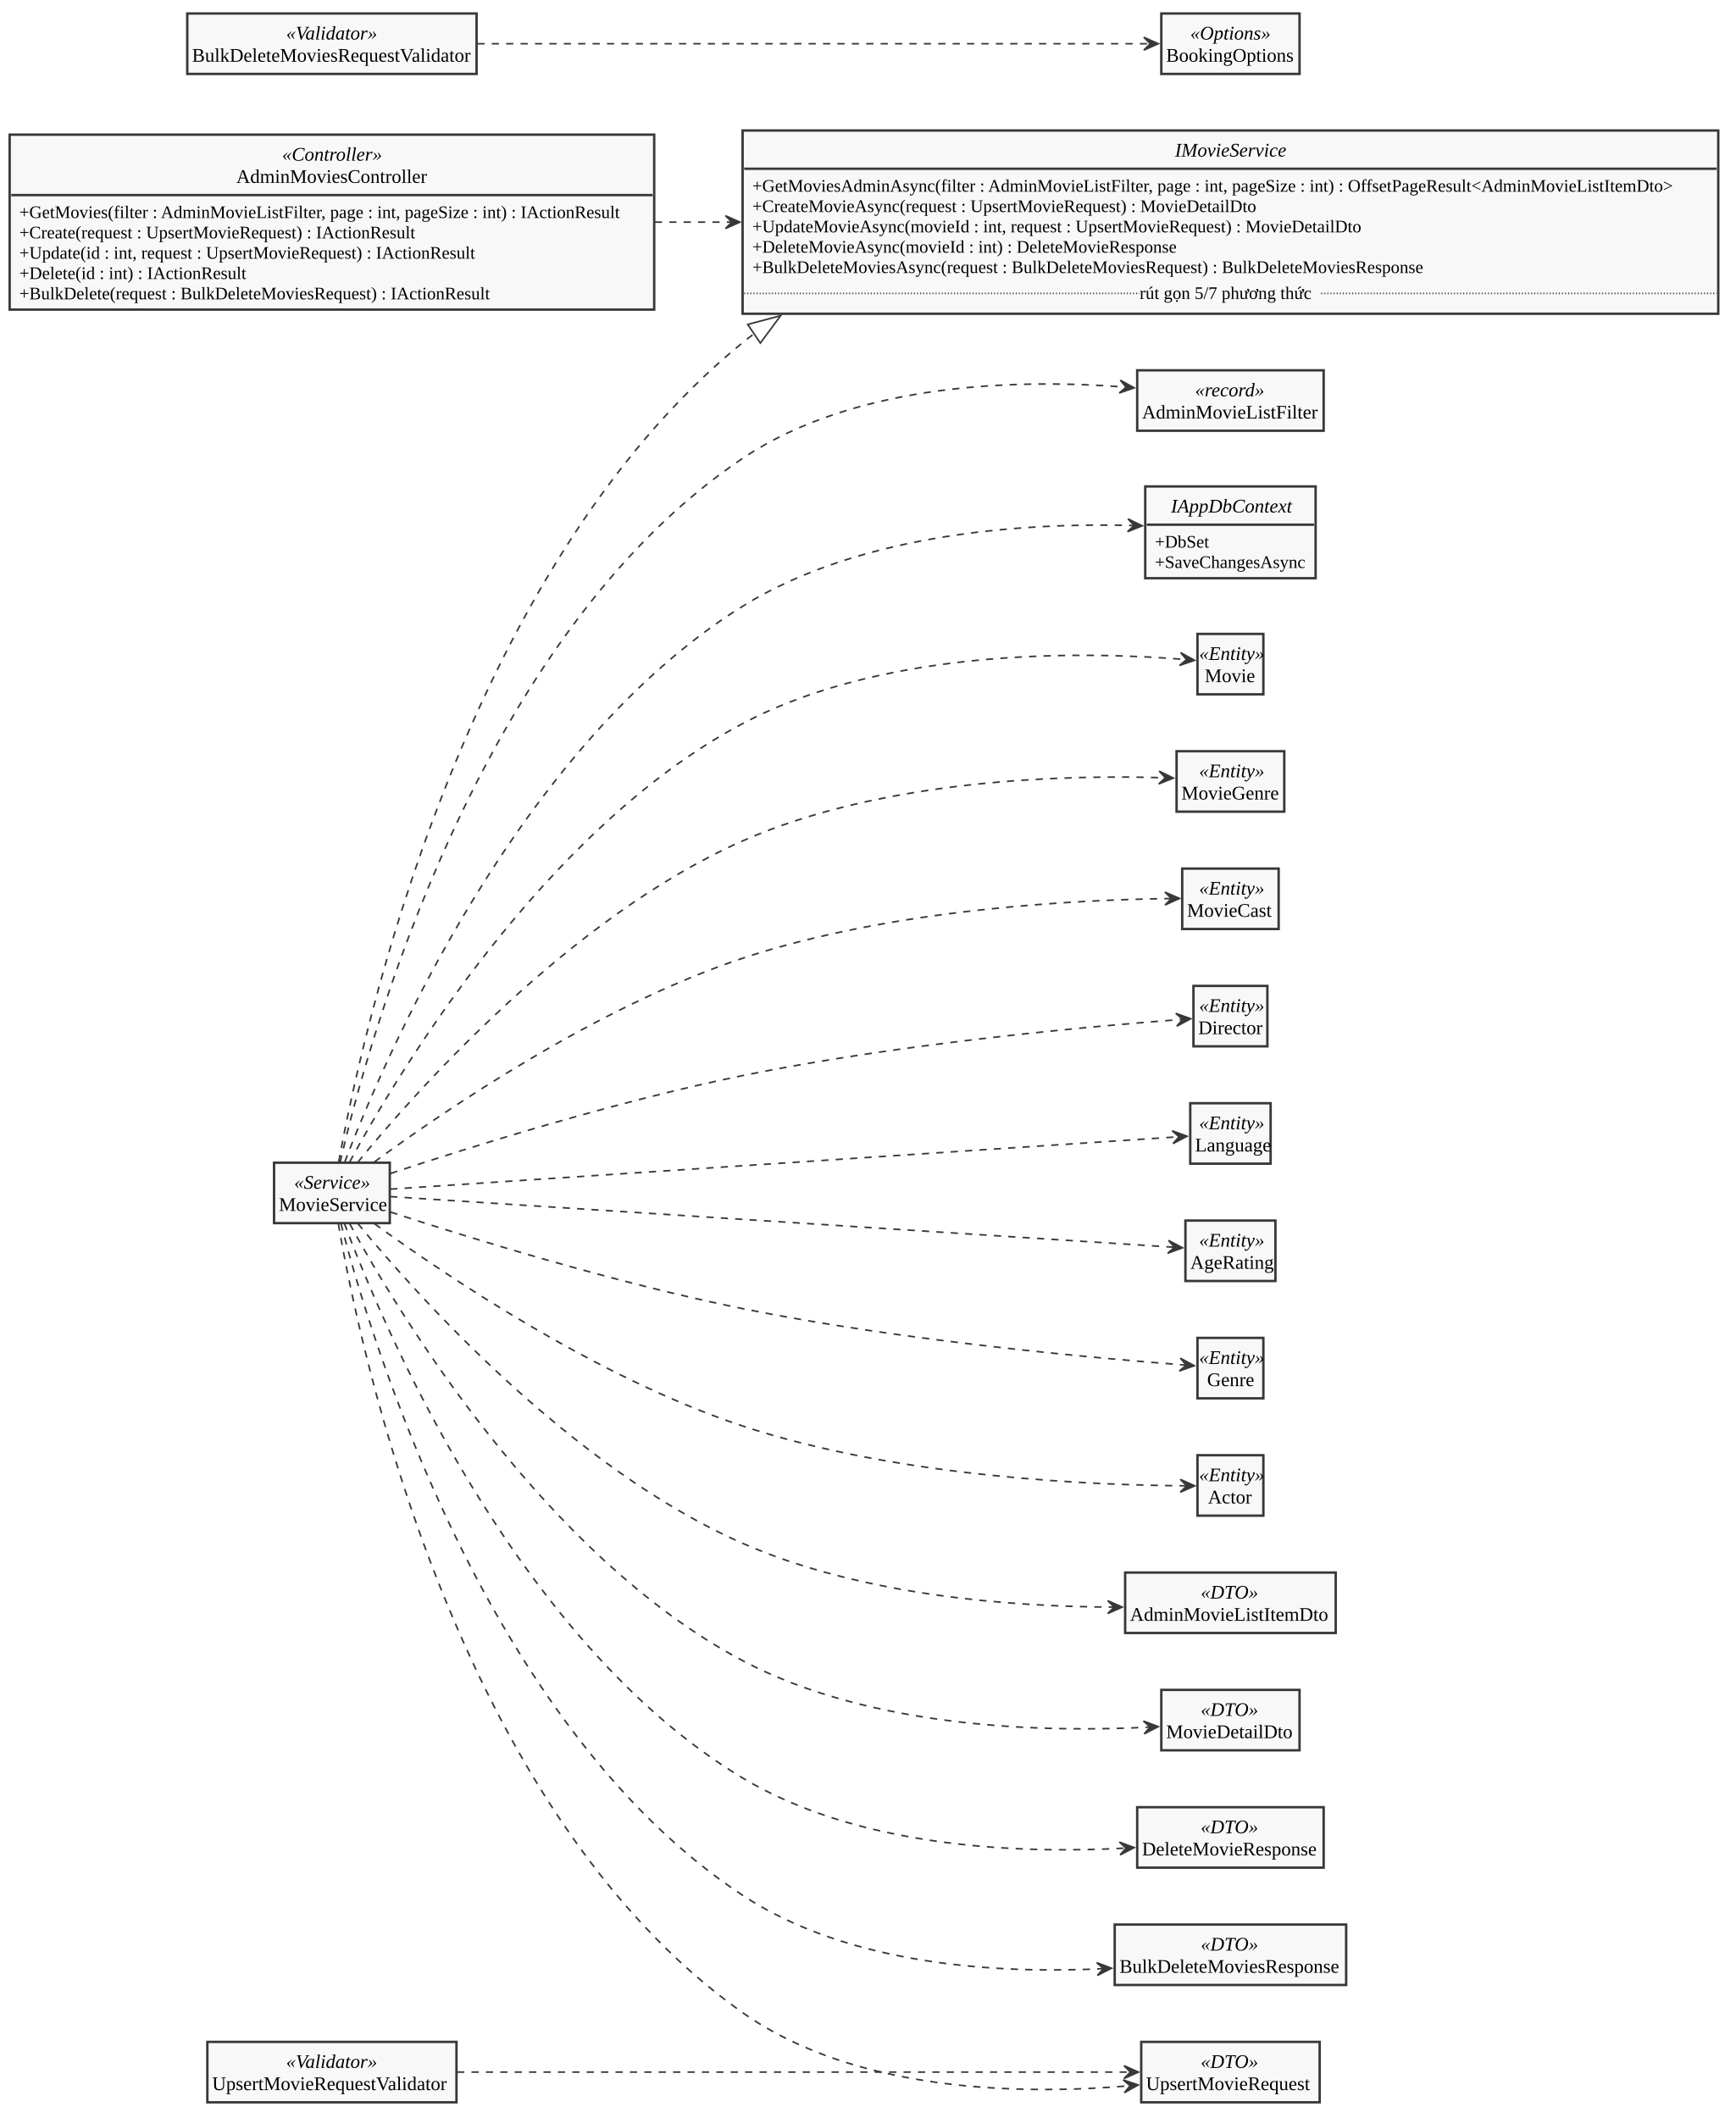
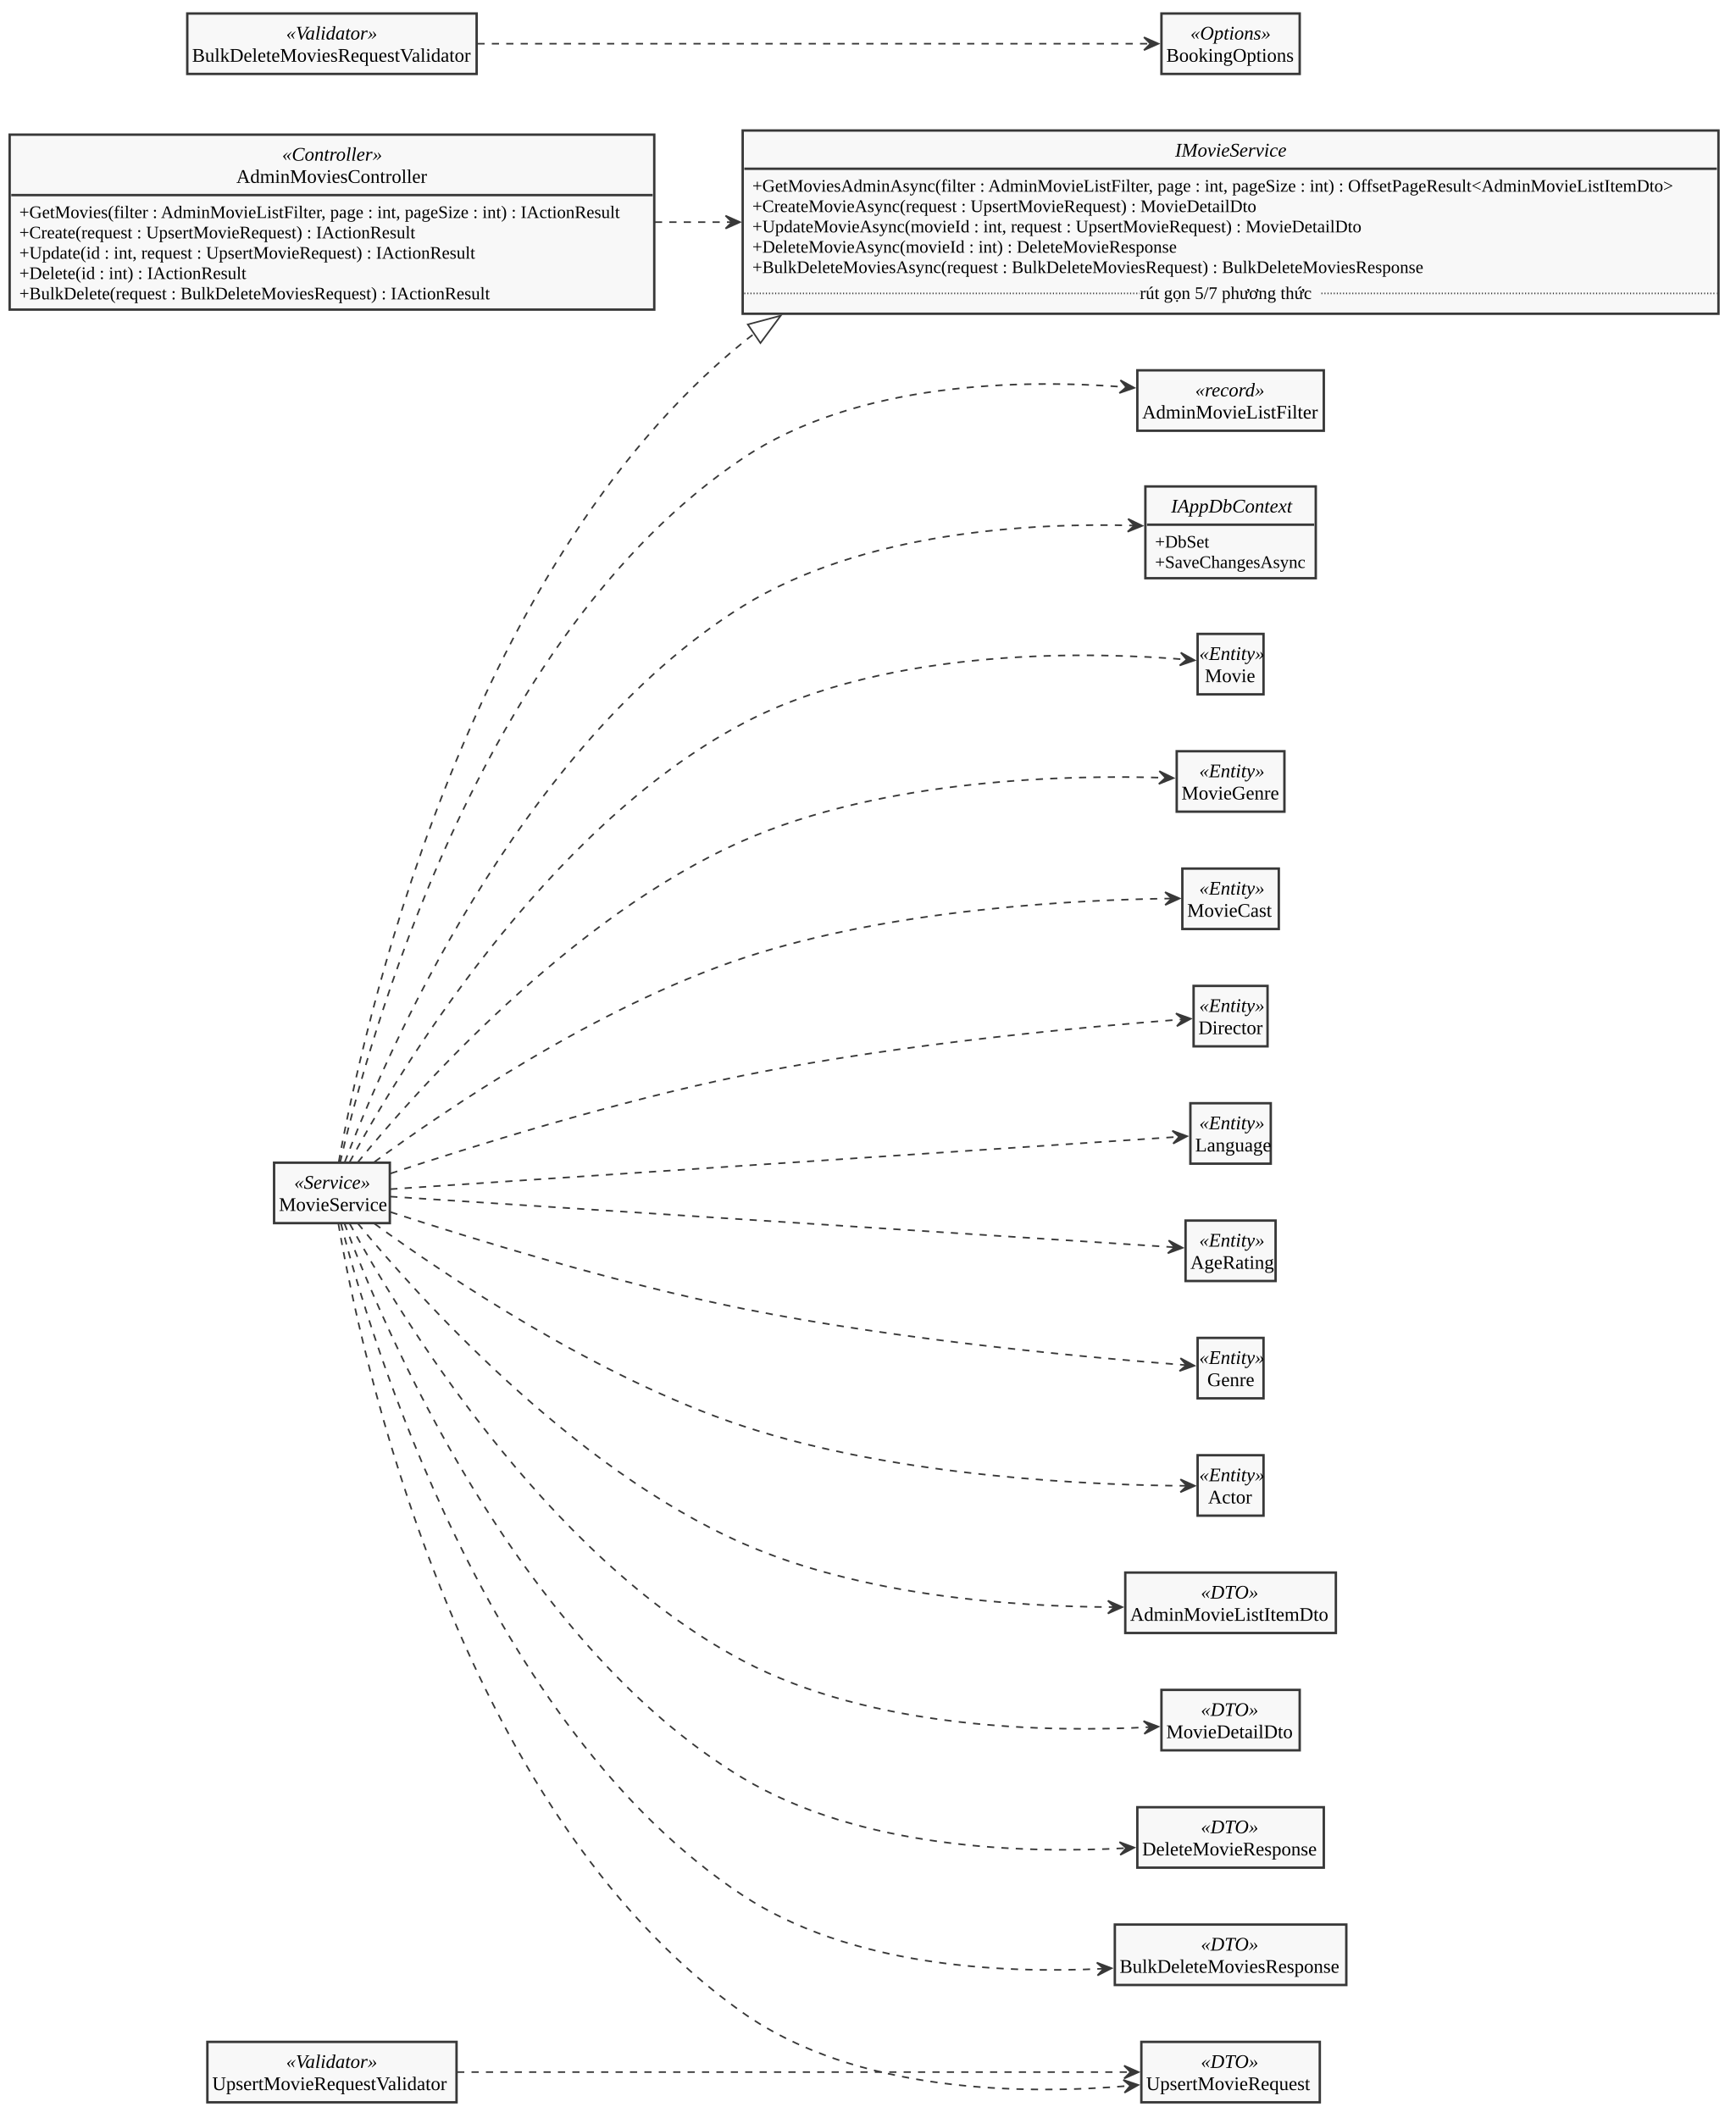
- <svg xmlns="http://www.w3.org/2000/svg" contentScriptType="application/ecmascript" contentStyleType="text/css" height="2059.375px" preserveAspectRatio="none" style="width:1687px;height:2059px;" version="1.1" viewBox="0 0 1687 2059" width="1687.5px" zoomAndPan="magnify">
+ <svg xmlns="http://www.w3.org/2000/svg" height="2059.375" preserveAspectRatio="none" version="1.1" viewBox="0 0 1687 2059" width="1687.5" overflow="hidden">
  <defs />
  <g>
    <rect fill="#F8F8F8" height="170.066" id="AdminMoviesController" style="stroke: #383838; stroke-width: 2.344;" width="626.562" x="9.375" y="130.906" />
    <text fill="#000000" font-family="Times New Roman" font-size="18.75" font-style="italic" lengthAdjust="spacingAndGlyphs" textLength="96.875" x="274.219" y="156.224">«Controller»</text>
    <text fill="#000000" font-family="Times New Roman" font-size="18.75" lengthAdjust="spacingAndGlyphs" textLength="185.938" x="229.688" y="177.784">AdminMoviesController</text>
    <line style="stroke: #383838; stroke-width: 2.344;" x1="10.938" x2="634.375" y1="189.653" y2="189.653" />
    <text fill="#000000" font-family="Times New Roman" font-size="17.188" lengthAdjust="spacingAndGlyphs" textLength="607.812" x="18.75" y="211.949">+GetMovies(filter : AdminMovieListFilter, page : int, pageSize : int) : IActionResult</text>
    <text fill="#000000" font-family="Times New Roman" font-size="17.188" lengthAdjust="spacingAndGlyphs" textLength="396.875" x="18.75" y="231.713">+Create(request : UpsertMovieRequest) : IActionResult</text>
    <text fill="#000000" font-family="Times New Roman" font-size="17.188" lengthAdjust="spacingAndGlyphs" textLength="457.812" x="18.75" y="251.477">+Update(id : int, request : UpsertMovieRequest) : IActionResult</text>
    <text fill="#000000" font-family="Times New Roman" font-size="17.188" lengthAdjust="spacingAndGlyphs" textLength="229.688" x="18.75" y="271.241">+Delete(id : int) : IActionResult</text>
    <text fill="#000000" font-family="Times New Roman" font-size="17.188" lengthAdjust="spacingAndGlyphs" textLength="467.188" x="18.75" y="291.005">+BulkDelete(request : BulkDeleteMoviesRequest) : IActionResult</text>
    <rect fill="#F8F8F8" height="178.151" id="IMovieService" style="stroke: #383838; stroke-width: 2.344;" width="948.438" x="721.875" y="126.859" />
    <text fill="#000000" font-family="Times New Roman" font-size="18.75" font-style="italic" lengthAdjust="spacingAndGlyphs" textLength="107.812" x="1142.188" y="152.177">IMovieService</text>
    <line style="stroke: #383838; stroke-width: 2.344;" x1="723.438" x2="1668.75" y1="164.045" y2="164.045" />
    <text fill="#000000" font-family="Times New Roman" font-size="17.188" lengthAdjust="spacingAndGlyphs" textLength="929.688" x="731.25" y="186.341">+GetMoviesAdminAsync(filter : AdminMovieListFilter, page : int, pageSize : int) : OffsetPageResult&lt;AdminMovieListItemDto&gt;</text>
    <text fill="#000000" font-family="Times New Roman" font-size="17.188" lengthAdjust="spacingAndGlyphs" textLength="507.812" x="731.25" y="206.105">+CreateMovieAsync(request : UpsertMovieRequest) : MovieDetailDto</text>
    <text fill="#000000" font-family="Times New Roman" font-size="17.188" lengthAdjust="spacingAndGlyphs" textLength="615.625" x="731.25" y="225.869">+UpdateMovieAsync(movieId : int, request : UpsertMovieRequest) : MovieDetailDto</text>
    <text fill="#000000" font-family="Times New Roman" font-size="17.188" lengthAdjust="spacingAndGlyphs" textLength="429.688" x="731.25" y="245.633">+DeleteMovieAsync(movieId : int) : DeleteMovieResponse</text>
    <text fill="#000000" font-family="Times New Roman" font-size="17.188" lengthAdjust="spacingAndGlyphs" textLength="665.625" x="731.25" y="265.397">+BulkDeleteMoviesAsync(request : BulkDeleteMoviesRequest) : BulkDeleteMoviesResponse</text>
    <line style="stroke: #383838; stroke-width: 1.562; stroke-dasharray: 1.0,2.0;" x1="723.438" x2="1107.812" y1="285.247" y2="285.247" />
    <text fill="#000000" font-family="Times New Roman" font-size="17.188" lengthAdjust="spacingAndGlyphs" textLength="176.562" x="1107.812" y="290.63">rút gọn 5/7 phương thức</text>
    <line style="stroke: #383838; stroke-width: 1.562; stroke-dasharray: 1.0,2.0;" x1="1284.375" x2="1668.75" y1="285.247" y2="285.247" />
    <rect fill="#F8F8F8" height="58.746" id="MovieService" style="stroke: #383838; stroke-width: 2.344;" width="112.5" x="266.406" y="1130.312" />
    <text fill="#000000" font-family="Times New Roman" font-size="18.75" font-style="italic" lengthAdjust="spacingAndGlyphs" textLength="73.438" x="285.938" y="1155.63">«Service»</text>
    <text fill="#000000" font-family="Times New Roman" font-size="18.75" lengthAdjust="spacingAndGlyphs" textLength="103.125" x="271.094" y="1177.191">MovieService</text>
    <rect fill="#F8F8F8" height="58.746" id="BookingOptions" style="stroke: #383838; stroke-width: 2.344;" width="134.375" x="1128.906" y="13.125" />
    <text fill="#000000" font-family="Times New Roman" font-size="18.75" font-style="italic" lengthAdjust="spacingAndGlyphs" textLength="78.125" x="1157.031" y="38.442">«Options»</text>
    <text fill="#000000" font-family="Times New Roman" font-size="18.75" lengthAdjust="spacingAndGlyphs" textLength="125" x="1133.594" y="60.003">BookingOptions</text>
    <rect fill="#F8F8F8" height="58.746" id="UpsertMovieRequestValidator" style="stroke: #383838; stroke-width: 2.344;" width="242.188" x="201.562" y="1985" />
    <text fill="#000000" font-family="Times New Roman" font-size="18.75" font-style="italic" lengthAdjust="spacingAndGlyphs" textLength="89.062" x="278.125" y="2010.317">«Validator»</text>
    <text fill="#000000" font-family="Times New Roman" font-size="18.75" lengthAdjust="spacingAndGlyphs" textLength="232.812" x="206.25" y="2031.878">UpsertMovieRequestValidator</text>
    <rect fill="#F8F8F8" height="58.746" id="BulkDeleteMoviesRequestValidator" style="stroke: #383838; stroke-width: 2.344;" width="281.25" x="182.031" y="13.125" />
    <text fill="#000000" font-family="Times New Roman" font-size="18.75" font-style="italic" lengthAdjust="spacingAndGlyphs" textLength="89.062" x="278.125" y="38.442">«Validator»</text>
    <text fill="#000000" font-family="Times New Roman" font-size="18.75" lengthAdjust="spacingAndGlyphs" textLength="271.875" x="186.719" y="60.003">BulkDeleteMoviesRequestValidator</text>
    <rect fill="#F8F8F8" height="58.746" id="AdminMovieListFilter" style="stroke: #383838; stroke-width: 2.344;" width="181.25" x="1105.469" y="360" />
    <text fill="#000000" font-family="Times New Roman" font-size="18.75" font-style="italic" lengthAdjust="spacingAndGlyphs" textLength="68.75" x="1161.719" y="385.317">«record»</text>
    <text fill="#000000" font-family="Times New Roman" font-size="18.75" lengthAdjust="spacingAndGlyphs" textLength="171.875" x="1110.156" y="406.878">AdminMovieListFilter</text>
    <rect fill="#F8F8F8" height="89.214" id="IAppDbContext" style="stroke: #383838; stroke-width: 2.344;" width="165.625" x="1113.281" y="472.891" />
    <text fill="#000000" font-family="Times New Roman" font-size="18.75" font-style="italic" lengthAdjust="spacingAndGlyphs" textLength="115.625" x="1138.281" y="498.208">IAppDbContext</text>
    <line style="stroke: #383838; stroke-width: 2.344;" x1="1114.844" x2="1277.344" y1="510.076" y2="510.076" />
    <text fill="#000000" font-family="Times New Roman" font-size="17.188" lengthAdjust="spacingAndGlyphs" textLength="51.562" x="1122.656" y="532.372">+DbSet</text>
    <text fill="#000000" font-family="Times New Roman" font-size="17.188" lengthAdjust="spacingAndGlyphs" textLength="146.875" x="1122.656" y="552.136">+SaveChangesAsync</text>
    <rect fill="#F8F8F8" height="58.746" id="Movie" style="stroke: #383838; stroke-width: 2.344;" width="64.062" x="1164.062" y="616.25" />
    <text fill="#000000" font-family="Times New Roman" font-size="18.75" font-style="italic" lengthAdjust="spacingAndGlyphs" textLength="60.938" x="1165.625" y="641.567">«Entity»</text>
    <text fill="#000000" font-family="Times New Roman" font-size="18.75" lengthAdjust="spacingAndGlyphs" textLength="50" x="1171.094" y="663.128">Movie</text>
    <rect fill="#F8F8F8" height="58.746" id="MovieGenre" style="stroke: #383838; stroke-width: 2.344;" width="104.688" x="1143.75" y="730.312" />
    <text fill="#000000" font-family="Times New Roman" font-size="18.75" font-style="italic" lengthAdjust="spacingAndGlyphs" textLength="60.938" x="1165.625" y="755.63">«Entity»</text>
    <text fill="#000000" font-family="Times New Roman" font-size="18.75" lengthAdjust="spacingAndGlyphs" textLength="95.312" x="1148.438" y="777.191">MovieGenre</text>
    <rect fill="#F8F8F8" height="58.746" id="MovieCast" style="stroke: #383838; stroke-width: 2.344;" width="93.75" x="1149.219" y="844.375" />
    <text fill="#000000" font-family="Times New Roman" font-size="18.75" font-style="italic" lengthAdjust="spacingAndGlyphs" textLength="60.938" x="1165.625" y="869.692">«Entity»</text>
    <text fill="#000000" font-family="Times New Roman" font-size="18.75" lengthAdjust="spacingAndGlyphs" textLength="84.375" x="1153.906" y="891.253">MovieCast</text>
    <rect fill="#F8F8F8" height="58.746" id="Director" style="stroke: #383838; stroke-width: 2.344;" width="71.875" x="1160.156" y="958.438" />
    <text fill="#000000" font-family="Times New Roman" font-size="18.75" font-style="italic" lengthAdjust="spacingAndGlyphs" textLength="60.938" x="1165.625" y="983.755">«Entity»</text>
    <text fill="#000000" font-family="Times New Roman" font-size="18.75" lengthAdjust="spacingAndGlyphs" textLength="62.5" x="1164.844" y="1005.316">Director</text>
    <rect fill="#F8F8F8" height="58.746" id="Language" style="stroke: #383838; stroke-width: 2.344;" width="78.125" x="1157.031" y="1072.5" />
    <text fill="#000000" font-family="Times New Roman" font-size="18.75" font-style="italic" lengthAdjust="spacingAndGlyphs" textLength="60.938" x="1165.625" y="1097.817">«Entity»</text>
    <text fill="#000000" font-family="Times New Roman" font-size="18.75" lengthAdjust="spacingAndGlyphs" textLength="68.75" x="1161.719" y="1119.378">Language</text>
    <rect fill="#F8F8F8" height="58.746" id="AgeRating" style="stroke: #383838; stroke-width: 2.344;" width="87.5" x="1152.344" y="1186.562" />
    <text fill="#000000" font-family="Times New Roman" font-size="18.75" font-style="italic" lengthAdjust="spacingAndGlyphs" textLength="60.938" x="1165.625" y="1211.88">«Entity»</text>
    <text fill="#000000" font-family="Times New Roman" font-size="18.75" lengthAdjust="spacingAndGlyphs" textLength="78.125" x="1157.031" y="1233.441">AgeRating</text>
    <rect fill="#F8F8F8" height="58.746" id="Genre" style="stroke: #383838; stroke-width: 2.344;" width="64.062" x="1164.062" y="1300.625" />
    <text fill="#000000" font-family="Times New Roman" font-size="18.75" font-style="italic" lengthAdjust="spacingAndGlyphs" textLength="60.938" x="1165.625" y="1325.942">«Entity»</text>
    <text fill="#000000" font-family="Times New Roman" font-size="18.75" lengthAdjust="spacingAndGlyphs" textLength="45.312" x="1173.438" y="1347.503">Genre</text>
    <rect fill="#F8F8F8" height="58.746" id="Actor" style="stroke: #383838; stroke-width: 2.344;" width="64.062" x="1164.062" y="1414.688" />
    <text fill="#000000" font-family="Times New Roman" font-size="18.75" font-style="italic" lengthAdjust="spacingAndGlyphs" textLength="60.938" x="1165.625" y="1440.005">«Entity»</text>
    <text fill="#000000" font-family="Times New Roman" font-size="18.75" lengthAdjust="spacingAndGlyphs" textLength="43.75" x="1174.219" y="1461.566">Actor</text>
    <rect fill="#F8F8F8" height="58.746" id="AdminMovieListItemDto" style="stroke: #383838; stroke-width: 2.344;" width="204.688" x="1093.75" y="1528.75" />
    <text fill="#000000" font-family="Times New Roman" font-size="18.75" font-style="italic" lengthAdjust="spacingAndGlyphs" textLength="57.812" x="1167.188" y="1554.067">«DTO»</text>
    <text fill="#000000" font-family="Times New Roman" font-size="18.75" lengthAdjust="spacingAndGlyphs" textLength="195.312" x="1098.438" y="1575.628">AdminMovieListItemDto</text>
    <rect fill="#F8F8F8" height="58.746" id="UpsertMovieRequest" style="stroke: #383838; stroke-width: 2.344;" width="173.438" x="1109.375" y="1985" />
    <text fill="#000000" font-family="Times New Roman" font-size="18.75" font-style="italic" lengthAdjust="spacingAndGlyphs" textLength="57.812" x="1167.188" y="2010.317">«DTO»</text>
    <text fill="#000000" font-family="Times New Roman" font-size="18.75" lengthAdjust="spacingAndGlyphs" textLength="164.062" x="1114.062" y="2031.878">UpsertMovieRequest</text>
    <rect fill="#F8F8F8" height="58.746" id="MovieDetailDto" style="stroke: #383838; stroke-width: 2.344;" width="134.375" x="1128.906" y="1642.812" />
    <text fill="#000000" font-family="Times New Roman" font-size="18.75" font-style="italic" lengthAdjust="spacingAndGlyphs" textLength="57.812" x="1167.188" y="1668.13">«DTO»</text>
    <text fill="#000000" font-family="Times New Roman" font-size="18.75" lengthAdjust="spacingAndGlyphs" textLength="125" x="1133.594" y="1689.691">MovieDetailDto</text>
    <rect fill="#F8F8F8" height="58.746" id="DeleteMovieResponse" style="stroke: #383838; stroke-width: 2.344;" width="181.25" x="1105.469" y="1756.875" />
    <text fill="#000000" font-family="Times New Roman" font-size="18.75" font-style="italic" lengthAdjust="spacingAndGlyphs" textLength="57.812" x="1167.188" y="1782.192">«DTO»</text>
    <text fill="#000000" font-family="Times New Roman" font-size="18.75" lengthAdjust="spacingAndGlyphs" textLength="171.875" x="1110.156" y="1803.753">DeleteMovieResponse</text>
    <rect fill="#F8F8F8" height="58.746" id="BulkDeleteMoviesResponse" style="stroke: #383838; stroke-width: 2.344;" width="225" x="1083.594" y="1870.938" />
    <text fill="#000000" font-family="Times New Roman" font-size="18.75" font-style="italic" lengthAdjust="spacingAndGlyphs" textLength="57.812" x="1167.188" y="1896.255">«DTO»</text>
    <text fill="#000000" font-family="Times New Roman" font-size="18.75" lengthAdjust="spacingAndGlyphs" textLength="215.625" x="1088.281" y="1917.816">BulkDeleteMoviesResponse</text>
    <path d="M636.578,215.938 C661.109,215.938 686.203,215.938 711.531,215.938 " fill="none" id="AdminMoviesController-IMovieService" style="stroke: #383838; stroke-width: 1.562; stroke-dasharray: 7.0,7.0;" />
    <polygon fill="#383838" points="719.266,215.938,705.203,209.688,711.453,215.938,705.203,222.188,719.266,215.938" style="stroke: #383838; stroke-width: 1.562;" />
    <path d="M329.25,1129.609 C351.078,1008.812 449.141,554.906 721.875,333.125 C725.531,330.156 729.234,327.266 733.016,324.438 " fill="none" id="MovieService-IMovieService" style="stroke: #383838; stroke-width: 1.562; stroke-dasharray: 7.0,7.0;" />
    <polygon fill="none" points="726.844,315.406,758.844,306.891,739.141,333.5,726.844,315.406" style="stroke: #383838; stroke-width: 1.562;" />
    <path d="M330.562,1130.094 C356.25,1018.219 463.75,618.656 721.875,445.625 C833.094,371.078 992.859,368.359 1095.172,376.406 " fill="none" id="MovieService-AdminMovieListFilter" style="stroke: #383838; stroke-width: 1.562; stroke-dasharray: 7.0,7.0;" />
    <polygon fill="#383838" points="1102.531,377.031,1089.036,369.635,1094.746,376.382,1087.998,382.092,1102.531,377.031" style="stroke: #383838; stroke-width: 1.562;" />
    <path d="M339.891,1129.609 C385.594,1045.328 527.891,806.359 721.875,703.438 C865.734,627.109 1068.062,634.016 1153.703,641.266 " fill="none" id="MovieService-Movie" style="stroke: #383838; stroke-width: 1.562; stroke-dasharray: 7.0,7.0;" />
    <polygon fill="#383838" points="1161.203,641.922,1147.751,634.449,1153.421,641.229,1146.641,646.899,1161.203,641.922" style="stroke: #383838; stroke-width: 1.562;" />
    <path d="M347.797,1129.859 C404.031,1061.094 554.016,891.688 721.875,817.5 C859.391,756.719 1040.078,753.125 1133.188,756.141 " fill="none" id="MovieService-MovieGenre" style="stroke: #383838; stroke-width: 1.562; stroke-dasharray: 7.0,7.0;" />
    <polygon fill="#383838" points="1140.641,756.406,1126.82,749.639,1132.833,756.116,1126.356,762.13,1140.641,756.406" style="stroke: #383838; stroke-width: 1.562;" />
    <path d="M363.984,1129.547 C432.781,1079.156 580.281,978.688 721.875,931.562 C866.891,883.297 1048.953,874.594 1138.938,873.484 " fill="none" id="MovieService-MovieCast" style="stroke: #383838; stroke-width: 1.562; stroke-dasharray: 7.0,7.0;" />
    <polygon fill="#383838" points="1146.547,873.406,1132.431,867.277,1138.735,873.473,1132.539,879.777,1146.547,873.406" style="stroke: #383838; stroke-width: 1.562;" />
    <path d="M379.516,1140.828 C455.703,1115.531 597.656,1070.875 721.875,1045.625 C877.578,1013.984 1065.891,997.266 1150.094,990.906 " fill="none" id="MovieService-Director" style="stroke: #383838; stroke-width: 1.562; stroke-dasharray: 7.0,7.0;" />
    <polygon fill="#383838" points="1157.469,990.344,1142.981,985.156,1149.678,990.924,1143.909,997.621,1157.469,990.344" style="stroke: #383838; stroke-width: 1.562;" />
    <path d="M379.328,1156.031 C538.391,1145.469 996.531,1115.031 1146.438,1105.078 " fill="none" id="MovieService-Language" style="stroke: #383838; stroke-width: 1.562; stroke-dasharray: 7.0,7.0;" />
    <polygon fill="#383838" points="1153.906,1104.578,1139.464,1099.264,1146.111,1105.09,1140.284,1111.737,1153.906,1104.578" style="stroke: #383838; stroke-width: 1.562;" />
    <path d="M379.328,1163.25 C536.906,1173.438 988,1202.594 1142.156,1212.547 " fill="none" id="MovieService-AgeRating" style="stroke: #383838; stroke-width: 1.562; stroke-dasharray: 7.0,7.0;" />
    <polygon fill="#383838" points="1149.516,1213.031,1135.895,1205.87,1141.72,1212.517,1135.073,1218.343,1149.516,1213.031" style="stroke: #383838; stroke-width: 1.562;" />
    <path d="M379.531,1178.266 C455.75,1203.188 597.734,1247.188 721.875,1272.188 C879.641,1303.953 1070.797,1320.844 1153.312,1327.109 " fill="none" id="MovieService-Genre" style="stroke: #383838; stroke-width: 1.562; stroke-dasharray: 7.0,7.0;" />
    <polygon fill="#383838" points="1160.938,1327.672,1147.399,1320.356,1153.148,1327.069,1146.435,1332.819,1160.938,1327.672" style="stroke: #383838; stroke-width: 1.562;" />
    <path d="M364.016,1189.609 C432.875,1239.656 580.453,1339.422 721.875,1386.25 C875.406,1437.094 1070.312,1443.984 1153.688,1444.422 " fill="none" id="MovieService-Actor" style="stroke: #383838; stroke-width: 1.562; stroke-dasharray: 7.0,7.0;" />
    <polygon fill="#383838" points="1161.406,1444.438,1147.362,1438.147,1153.594,1444.415,1147.326,1450.647,1161.406,1444.438" style="stroke: #383838; stroke-width: 1.562;" />
    <path d="M347.828,1189.391 C404.141,1257.844 554.25,1426.469 721.875,1500.312 C837.797,1551.391 984.297,1562.031 1083.234,1562.344 " fill="none" id="MovieService-AdminMovieListItemDto" style="stroke: #383838; stroke-width: 1.562; stroke-dasharray: 7.0,7.0;" />
    <polygon fill="#383838" points="1090.891,1562.344,1076.828,1556.094,1083.078,1562.344,1076.828,1568.594,1090.891,1562.344" style="stroke: #383838; stroke-width: 1.562;" />
    <path d="M328.906,1189.656 C349.406,1309.812 443.062,1759.688 721.875,1956.562 C832.922,2034.984 996.344,2036.516 1099.016,2027.578 " fill="none" id="MovieService-UpsertMovieRequest" style="stroke: #383838; stroke-width: 1.562; stroke-dasharray: 7.0,7.0;" />
    <polygon fill="#383838" points="1106.406,2026.891,1091.831,2021.955,1098.627,2027.606,1092.975,2034.402,1106.406,2026.891" style="stroke: #383838; stroke-width: 1.562;" />
    <path d="M339.922,1189.672 C385.703,1273.656 528.172,1511.812 721.875,1614.375 C848.656,1681.516 1020.75,1684.188 1118.469,1678.953 " fill="none" id="MovieService-MovieDetailDto" style="stroke: #383838; stroke-width: 1.562; stroke-dasharray: 7.0,7.0;" />
    <polygon fill="#383838" points="1125.906,1678.531,1111.509,1673.096,1118.107,1678.978,1112.224,1685.576,1125.906,1678.531" style="stroke: #383838; stroke-width: 1.562;" />
    <path d="M334.719,1189.188 C370.875,1285.984 500.375,1595.312 721.875,1728.438 C836.172,1797.125 994.078,1802.219 1095.266,1796.578 " fill="none" id="MovieService-DeleteMovieResponse" style="stroke: #383838; stroke-width: 1.562; stroke-dasharray: 7.0,7.0;" />
    <polygon fill="#383838" points="1102.516,1796.141,1088.103,1790.746,1094.717,1796.61,1088.854,1803.224,1102.516,1796.141" style="stroke: #383838; stroke-width: 1.562;" />
    <path d="M331.391,1189.484 C359.375,1298.516 472.141,1677.969 721.875,1842.5 C825.875,1911.016 971.141,1918.922 1073.094,1913.812 " fill="none" id="MovieService-BulkDeleteMoviesResponse" style="stroke: #383838; stroke-width: 1.562; stroke-dasharray: 7.0,7.0;" />
    <polygon fill="#383838" points="1080.469,1913.406,1066.087,1907.93,1072.668,1913.831,1066.767,1920.411,1080.469,1913.406" style="stroke: #383838; stroke-width: 1.562;" />
    <path d="M444.312,2014.375 C619.016,2014.375 939.75,2014.375 1099.25,2014.375 " fill="none" id="UpsertMovieRequestValidator-UpsertMovieRequest" style="stroke: #383838; stroke-width: 1.562; stroke-dasharray: 7.0,7.0;" />
    <polygon fill="#383838" points="1106.688,2014.375,1092.625,2008.125,1098.875,2014.375,1092.625,2020.625,1106.688,2014.375" style="stroke: #383838; stroke-width: 1.562;" />
    <path d="M464.047,42.5 C650.047,42.5 972.359,42.5 1118.547,42.5 " fill="none" id="BulkDeleteMoviesRequestValidator-BookingOptions" style="stroke: #383838; stroke-width: 1.562; stroke-dasharray: 7.0,7.0;" />
    <polygon fill="#383838" points="1125.969,42.5,1111.906,36.25,1118.156,42.5,1111.906,48.75,1125.969,42.5" style="stroke: #383838; stroke-width: 1.562;" />
    <path d="M335.109,1129.688 C372.031,1032.672 502.531,725.797 721.875,589.375 C838.625,516.766 1002.203,508.031 1103.109,510.906 " fill="none" id="MovieService-IAppDbContext" style="stroke: #383838; stroke-width: 1.562; stroke-dasharray: 7.0,7.0;" />
    <polygon fill="#383838" points="1110.312,511.141,1096.472,504.412,1102.505,510.873,1096.044,516.905,1110.312,511.141" style="stroke: #383838; stroke-width: 1.562;" />
  </g>
</svg>
